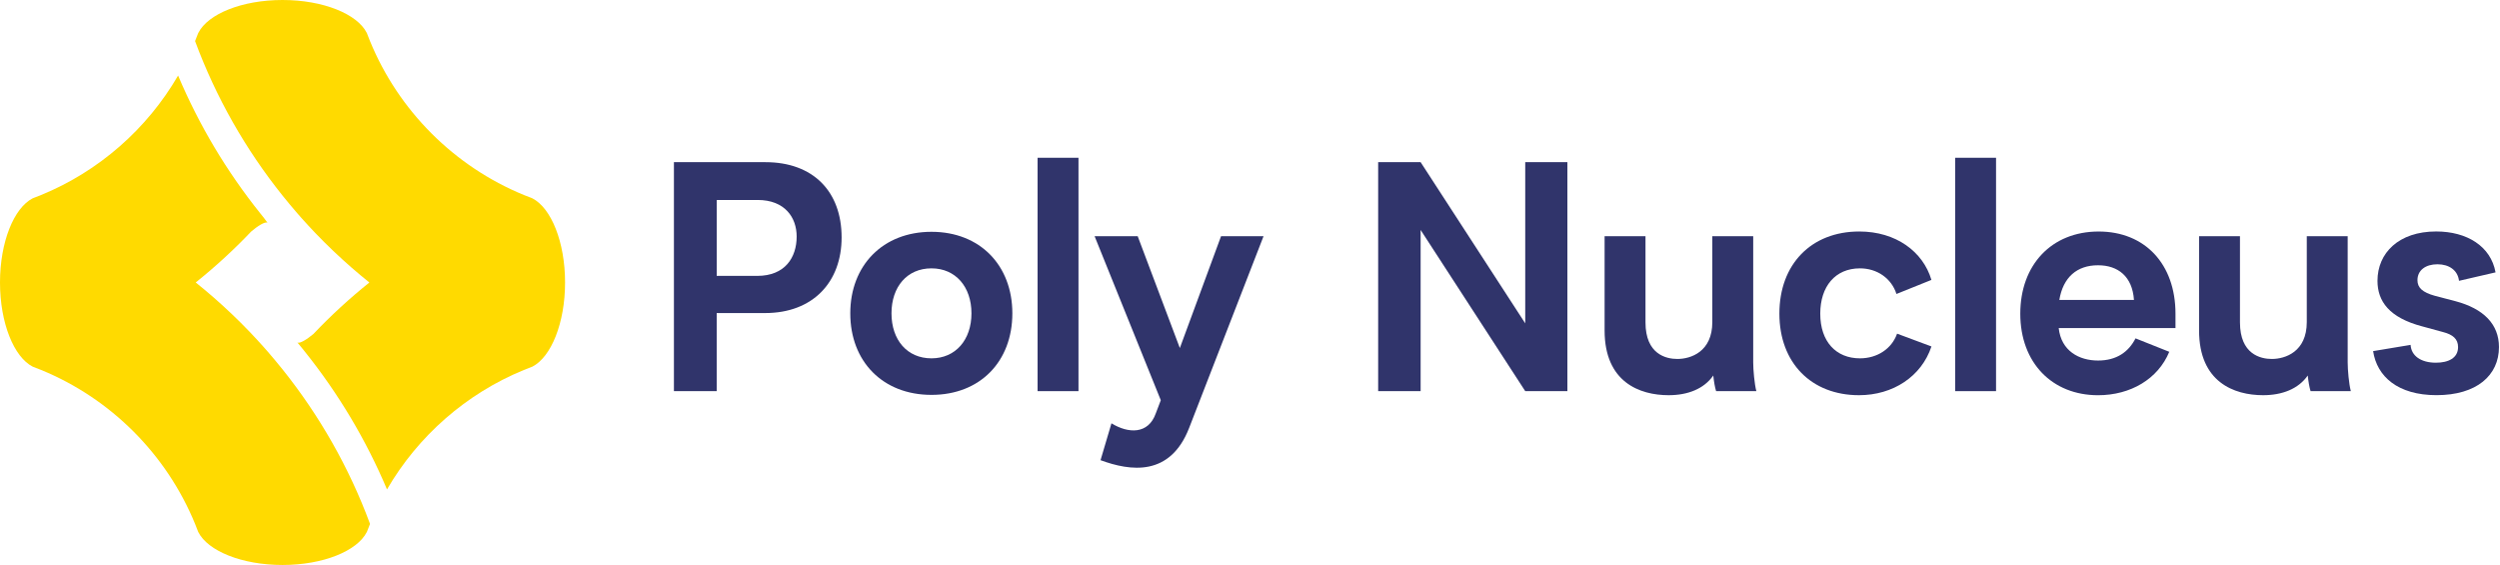
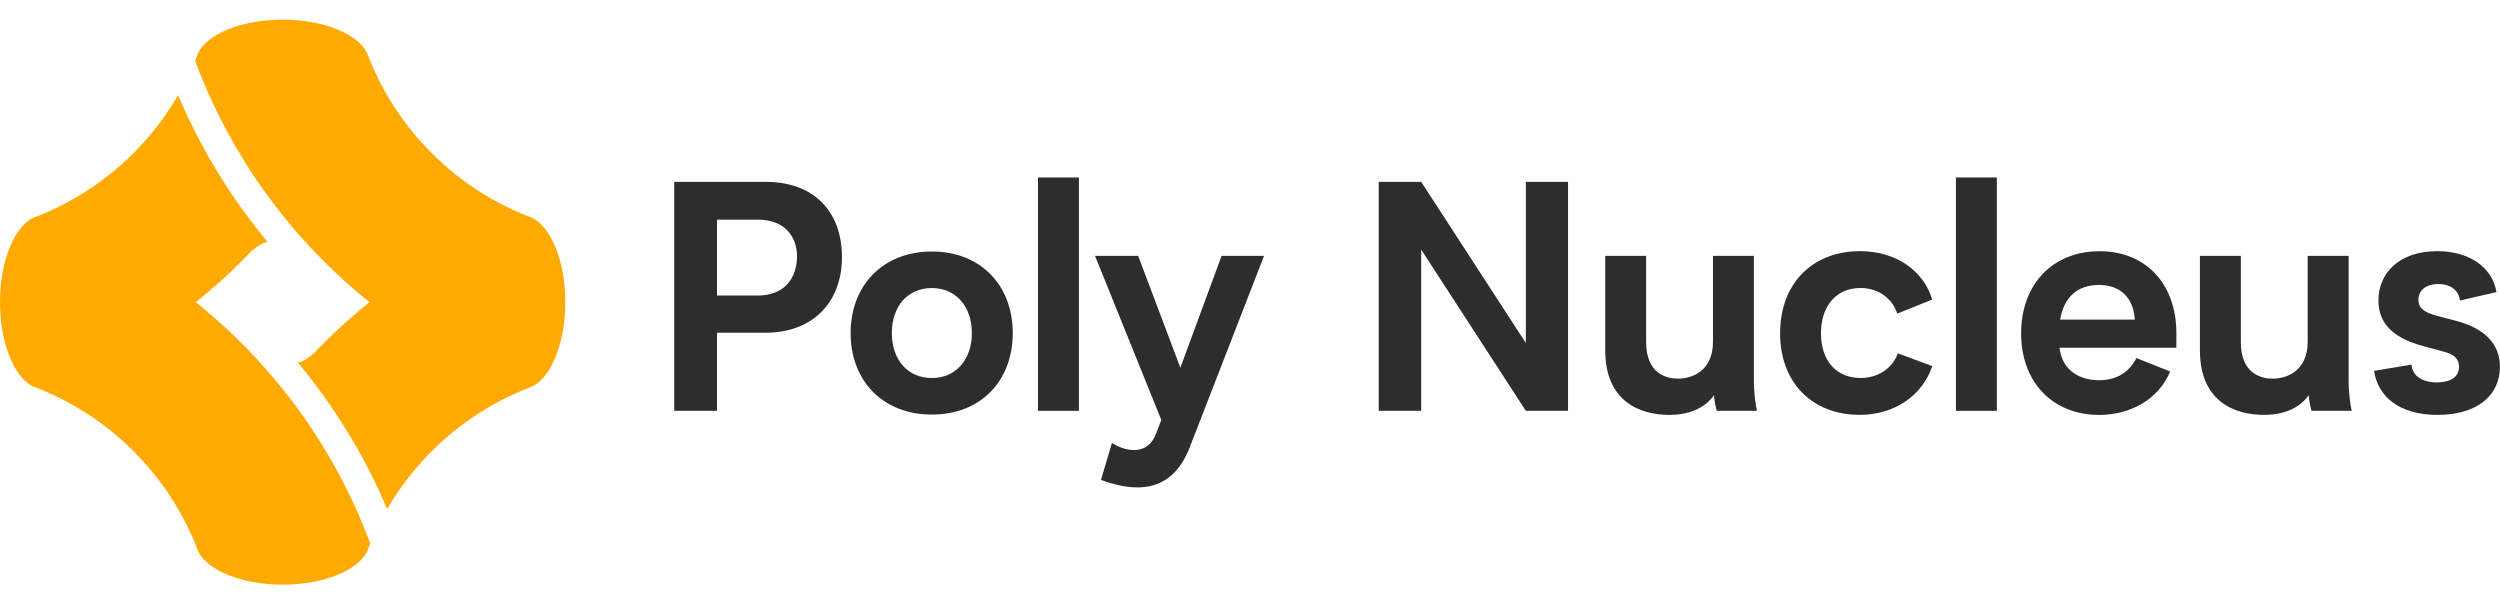
- <svg xmlns="http://www.w3.org/2000/svg" version="1.1" id="Layer_1" x="0px" y="0px" viewBox="0 0 8762.7 1980.3" style="enable-background:new 0 0 8762.7 1980.3;" xml:space="preserve">
+ <svg xmlns="http://www.w3.org/2000/svg" version="1.1" id="Layer_1" x="0px" y="0px" viewBox="0 0 8192 1980.3" style="enable-background:new 0 0 8192 1980.3;" xml:space="preserve">
  <style type="text/css">
- 	.st0{fill:#FFDA00;}
- 	.st1{fill:#30346B;}
+ 	.st0{fill:#FFAA00;}
+ 	.st1{fill:#2D2D2D;}
</style>
  <g>
    <g id="Octogon_00000055691441322506859590000004738072988748899733_">
-       <path class="st0" d="M1866.7,695.1c-10-3.7-20-7.7-29.9-11.7c-244.1-100.2-439.2-295.3-539.4-539.4c-3.9-9.5-7.7-19.1-11.3-28.8    h-0.1C1252.6,49,1133,0,990.7,0S728.9,49,695.5,115.2h-0.2c-3.6,9.7-7.4,19.3-11.3,28.8c73.2,197.6,177.4,380.1,306.8,541.6    c8.4,10.5,17,21,25.6,31.3c8.6,10.3,17.4,20.6,26.2,30.8c0,0,0.1,0.1,0.1,0.1c5.2,5.9,10.4,11.8,15.6,17.7    c15.7,17.6,31.7,34.9,48,51.9c0,0,0,0,0,0c40.5,42.2,82.8,82.5,126.8,120.9c0,0,0,0,0,0c20.3,17.7,41.1,35,62.1,51.9    c-69.4,55.6-135,115.9-196.1,180.3c-22.5,18.8-48.7,35.4-56.5,29.7l13.8,16.7h0l12.3,15.3c118.4,147.7,215.1,310,288.3,483.2    c108.9-187.3,277.5-335.5,479.8-418.5c9.9-4.1,19.8-8,29.9-11.7c65.9-33.8,114.7-153.1,114.7-295    C1981.4,848.2,1932.7,729,1866.7,695.1z" />
-       <path class="st0" d="M965.1,1263.4c-8.6-10.3-17.4-20.6-26.2-30.8c0,0-0.1-0.1-0.1-0.1c-5.2-5.9-10.4-11.8-15.6-17.7    c-15.7-17.6-31.7-34.9-48-51.9c0,0,0,0,0,0c-40.5-42.2-82.8-82.5-126.8-120.9c0,0,0,0,0,0c-20.3-17.7-41.1-35-62.1-51.9    c68.6-55,133.5-114.5,194-178.1c22.6-19.5,49.8-36.9,57.9-31l-13.1-17.7h0l-12.3-15.3c-118.4-147.7-215.1-310-288.3-483.2    C515.5,452.2,346.8,600.4,144.5,683.4c-9.9,4.1-19.8,8-29.9,11.7C48.7,729,0,848.2,0,990.2c0,141.9,48.7,261.2,114.7,295    c10,3.7,20,7.7,29.9,11.7c244.1,100.2,439.2,295.3,539.4,539.4c3.9,9.5,7.7,19.1,11.3,28.8h0.1c33.5,66.2,153,115.2,295.3,115.2    s261.8-49,295.3-115.2h0.2c3.6-9.7,7.4-19.3,11.3-28.8c-73.2-197.6-177.4-380.1-306.8-541.6    C982.2,1284.2,973.7,1273.8,965.1,1263.4z" />
+       <path class="st0" d="M1745.1,714.3c-9.3-3.5-18.7-7.2-28-10.9c-228.2-93.7-410.6-276.1-504.3-504.3c-3.6-8.9-7.2-17.9-10.6-26.9    h-0.1c-31.2-61.9-143-107.7-276.1-107.7s-244.7,45.8-276,107.7H650c-3.4,9.1-6.9,18-10.6,26.9c68.4,184.7,165.8,355.3,286.8,506.3    c7.9,9.8,15.9,19.6,23.9,29.3s16.3,19.3,24.5,28.8l0.1,0.1c4.9,5.5,9.7,11,14.6,16.5c14.7,16.5,29.6,32.6,44.9,48.5l0,0    c37.9,39.5,77.4,77.1,118.5,113l0,0c19,16.5,38.4,32.7,58.1,48.5c-64.9,52-126.2,108.4-183.3,168.6c-21,17.6-45.5,33.1-52.8,27.8    l12.9,15.6l0,0l11.5,14.3c110.7,138.1,201.1,289.8,269.5,451.7c101.8-175.1,259.4-313.6,448.6-391.2c9.3-3.8,18.5-7.5,28-10.9    c61.6-31.6,107.2-143.1,107.2-275.8C1852.4,857.4,1806.8,746,1745.1,714.3z" />
+       <path class="st0" d="M902.2,1245.6c-8-9.6-16.3-19.3-24.5-28.8l-0.1-0.1c-4.9-5.5-9.7-11-14.6-16.5    c-14.7-16.5-29.6-32.6-44.9-48.5l0,0c-37.9-39.5-77.4-77.1-118.5-113l0,0c-19-16.5-38.4-32.7-58.1-48.5    c64.1-51.4,124.8-107,181.4-166.5c21.1-18.2,46.6-34.5,54.1-29l-12.2-16.5l0,0l-11.5-14.3C742.7,625.7,652.3,474,583.8,312    C481.9,487.2,324.2,625.8,135.1,703.4c-9.3,3.8-18.5,7.5-28,10.9C45.5,746,0,857.4,0,990.2c0,132.7,45.5,244.2,107.2,275.8    c9.3,3.5,18.7,7.2,28,10.9c228.2,93.7,410.6,276.1,504.3,504.3c3.6,8.9,7.2,17.9,10.6,26.9h0.1c31.3,61.9,143,107.7,276.1,107.7    s244.7-45.8,276.1-107.7h0.2c3.4-9.1,6.9-18,10.6-26.9c-68.4-184.7-165.8-355.3-286.8-506.3C918.2,1265,910.3,1255.3,902.2,1245.6    z" />
    </g>
    <g>
      <g>
-         <path class="st1" d="M2951.1,832.3c0,155.5-99.6,265-268.3,265h-169.7V1371h-150V568.4h150H2684     C2850.4,568.4,2951.1,670.2,2951.1,832.3z M2793.5,829c0-65.7-40.5-128.1-136.9-128.1h-143.4v266.1h142.3     C2752.9,966.9,2793.5,902.3,2793.5,829z" />
-         <path class="st1" d="M3266.2,812.5c170.8,0,283.6,118.3,283.6,285.8c0,168.6-112.8,285.8-283.6,285.8     c-170.8,0-284.7-117.2-284.7-285.8C2981.5,930.8,3095.3,812.5,3266.2,812.5z M3266.2,1256c84.3,0,140.2-64.6,140.2-157.7     s-55.8-157.7-140.2-157.7c-85.4,0-140.2,64.6-140.2,157.7S3180.8,1256,3266.2,1256z" />
-         <path class="st1" d="M3638.3,553h143.4v818h-143.4V553z" />
-         <path class="st1" d="M4430.6,827.9L4170,1499.1c-66.8,173-207,152.2-311,113.9l38.3-129.2c59.1,36.1,129.2,39.4,155.5-35l17.5-46     l-232.1-574.9h151.1l147.8,392l144.5-392H4430.6z" />
-         <path class="st1" d="M5496,568.4V1371h-147.8l-366.8-565v565h-148.9V568.4h148.9l366.8,565v-565H5496z" />
-         <path class="st1" d="M6017.5,1371c-4.4-14.2-7.7-33.9-9.9-54.8c-32.9,47.1-89.8,69-156.6,69c-101.8,0-224.5-46-224.5-226.7V827.9     h143.4v302.2c0,111.7,72.3,128.1,111.7,128.1c47.1,0,122.6-25.2,122.6-129.2V827.9h143.4v442.4c0,26.3,4.4,75.6,11,100.7H6017.5z     " />
-         <path class="st1" d="M6519.6,811.4c128.1,0,223.4,70.1,252.9,169.7l-122.6,49.3c-17.5-54.8-67.9-89.8-128.1-89.8     c-86.5,0-139.1,63.5-139.1,158.8c0,98.5,55.8,156.6,139.1,156.6c61.3,0,111.7-33.9,130.3-86.5l120.5,44.9     c-35,105.1-134.7,170.8-254,170.8c-167.5,0-279.2-113.9-279.2-285.8C6239.3,926.4,6350.9,811.4,6519.6,811.4z" />
-         <path class="st1" d="M6855.7,553h143.4v818h-143.4V553z" />
-         <path class="st1" d="M7628.3,1149.8h-409.5c8.8,81,72.3,113.9,138,113.9s107.3-30.7,131.4-77.7l118.3,47.1     c-39.4,95.3-135.8,152.2-249.7,152.2c-161,0-272.7-113.9-272.7-285.8c0-170.8,109.5-288,274.8-288c162.1,0,269.4,113.9,269.4,288     V1149.8z M7221,1051.3h261.7c-5.5-82.1-55.8-121.5-125.9-121.5C7282.3,929.7,7234.1,972.4,7221,1051.3z" />
-         <path class="st1" d="M8102,1371c-4.4-14.2-7.7-33.9-9.9-54.8c-32.9,47.1-89.8,69-156.6,69c-101.8,0-224.5-46-224.5-226.7V827.9     h143.4v302.2c0,111.7,72.3,128.1,111.7,128.1c47.1,0,122.6-25.2,122.6-129.2V827.9h143.4v442.4c0,26.3,4.4,75.6,11,100.7H8102z" />
-         <path class="st1" d="M8541.5,1271.3c43.8,0,77.7-16.4,77.7-54.8c0-28.5-18.6-43.8-52.6-52.6l-72.3-19.7     c-117.2-30.7-157.7-88.7-157.7-159.9c0-97.5,74.5-173,205.9-173c107.3,0,191.6,51.5,208.1,143.4l-128.1,29.6     c-4.4-37.2-35-58-75.6-58c-41.6,0-70.1,20.8-70.1,55.8c0,26.3,17.5,42.7,61.3,54.8l71.2,18.6c99.6,26.3,153.3,81,153.3,161     c0,99.6-78.8,168.6-219,168.6c-135.8,0-209.1-65.7-222.3-154.4l131.4-21.9C8455,1247.3,8489,1271.3,8541.5,1271.3z" />
+         <path class="st1" d="M2758.9,842.6c0,145.4-93.1,247.7-250.8,247.7h-158.6v255.9h-140.2V595.9h140.2h159.8     C2664.8,595.9,2758.9,691,2758.9,842.6z M2611.6,839.5c0-61.4-37.9-119.8-128-119.8h-134.1v248.8h133     C2573.6,968.4,2611.6,908,2611.6,839.5z" />
+         <path class="st1" d="M3053.5,824.1c159.7,0,265.1,110.6,265.1,267.2c0,157.6-105.5,267.2-265.1,267.2     c-159.7,0-266.2-109.6-266.2-267.2C2787.3,934.7,2893.7,824.1,3053.5,824.1z M3053.5,1238.7c78.8,0,131.1-60.4,131.1-147.4     s-52.2-147.4-131.1-147.4c-79.8,0-131.1,60.4-131.1,147.4S2973.6,1238.7,3053.5,1238.7z" />
+         <path class="st1" d="M3401.3,581.5h134.1v764.7h-134.1V581.5z" />
+         <path class="st1" d="M4142,838.5L3898.4,1466c-62.4,161.7-193.5,142.3-290.7,106.5l35.8-120.8c55.3,33.7,120.8,36.8,145.4-32.7     l16.4-43l-217-537.5h141.3l138.2,366.5l135.1-366.5H4142z" />
+         <path class="st1" d="M5138.1,595.9v750.3h-138.2L4657,818v528.2h-139.2V595.9H4657l342.9,528.2V595.9H5138.1z" />
+         <path class="st1" d="M5625.6,1346.2c-4.1-13.3-7.2-31.7-9.3-51.2c-30.8,44-84,64.5-146.4,64.5c-95.2,0-209.9-43-209.9-211.9     V838.5h134.1V1121c0,104.4,67.6,119.8,104.4,119.8c44,0,114.6-23.6,114.6-120.8V838.5h134.1v413.6c0,24.6,4.1,70.7,10.3,94.1     H5625.6z" />
+         <path class="st1" d="M6095,823c119.8,0,208.9,65.5,236.4,158.6l-114.6,46.1c-16.4-51.2-63.5-84-119.8-84     c-80.9,0-130,59.4-130,148.5c0,92.1,52.2,146.4,130,146.4c57.3,0,104.4-31.7,121.8-80.9l112.7,42     c-32.7,98.3-125.9,159.7-237.5,159.7c-156.6,0-261-106.5-261-267.2C5832.9,930.6,5937.3,823,6095,823z" />
+         <path class="st1" d="M6409.2,581.5h134.1v764.7h-134.1V581.5z" />
+         <path class="st1" d="M7131.5,1139.4h-382.8c8.2,75.7,67.6,106.5,129,106.5c61.4,0,100.3-28.7,122.8-72.6l110.6,44     c-36.8,89.1-127,142.3-233.4,142.3c-150.5,0-254.9-106.5-254.9-267.2c0-159.7,102.4-269.2,256.9-269.2     c151.5,0,251.9,106.5,251.9,269.2L7131.5,1139.4L7131.5,1139.4z M6750.7,1047.3h244.7c-5.1-76.8-52.2-113.6-117.7-113.6     C6808,933.6,6763,973.6,6750.7,1047.3z" />
+         <path class="st1" d="M7574.3,1346.2c-4.1-13.3-7.2-31.7-9.3-51.2c-30.8,44-84,64.5-146.4,64.5c-95.2,0-209.9-43-209.9-211.9     V838.5h134.1V1121c0,104.4,67.6,119.8,104.4,119.8c44,0,114.6-23.6,114.6-120.8V838.5H7696v413.6c0,24.6,4.1,70.7,10.3,94.1     H7574.3z" />
+         <path class="st1" d="M7985.2,1253c40.9,0,72.6-15.3,72.6-51.2c0-26.6-17.4-40.9-49.2-49.2l-67.6-18.4     c-109.6-28.7-147.4-82.9-147.4-149.5c0-91.1,69.6-161.7,192.5-161.7c100.3,0,179.1,48.1,194.5,134.1l-119.8,27.7     c-4.1-34.8-32.7-54.2-70.7-54.2c-38.9,0-65.5,19.4-65.5,52.2c0,24.6,16.4,39.9,57.3,51.2l66.6,17.4     c93.1,24.6,143.3,75.7,143.3,150.5c0,93.1-73.7,157.6-204.7,157.6c-127,0-195.5-61.4-207.8-144.3l122.8-20.5     C7904.3,1230.6,7936.1,1253,7985.2,1253z" />
      </g>
    </g>
  </g>
</svg>
